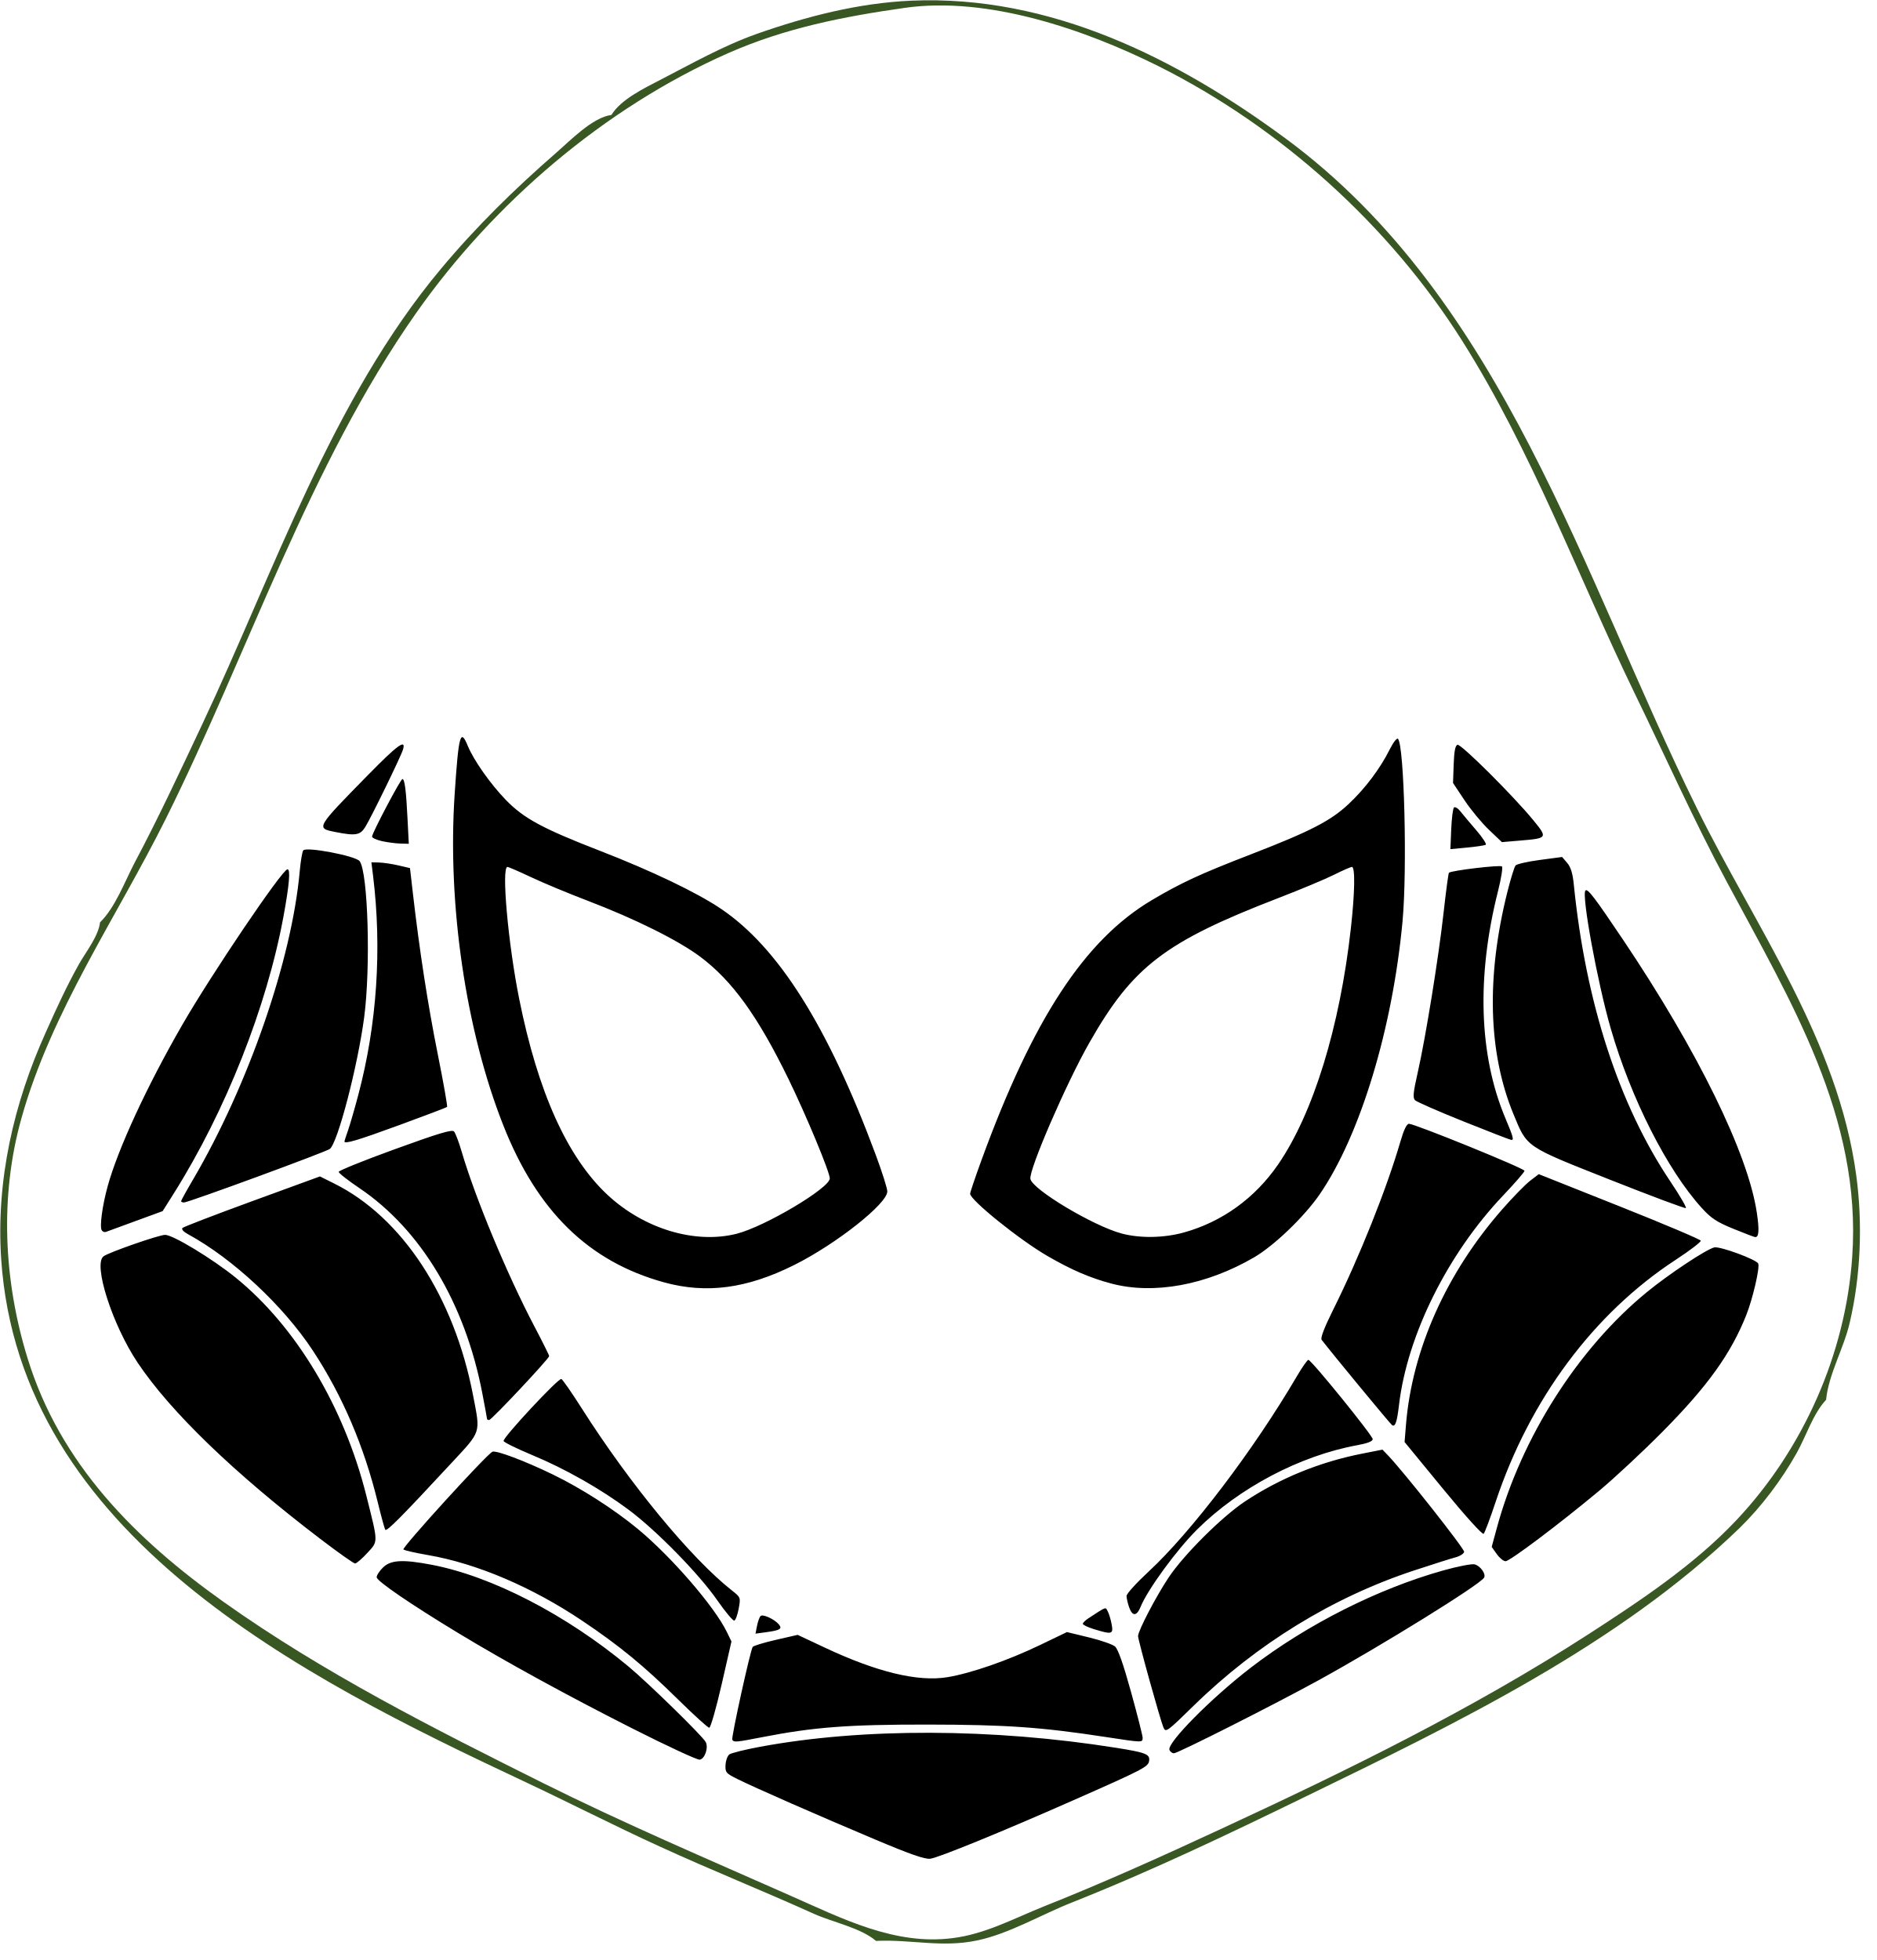
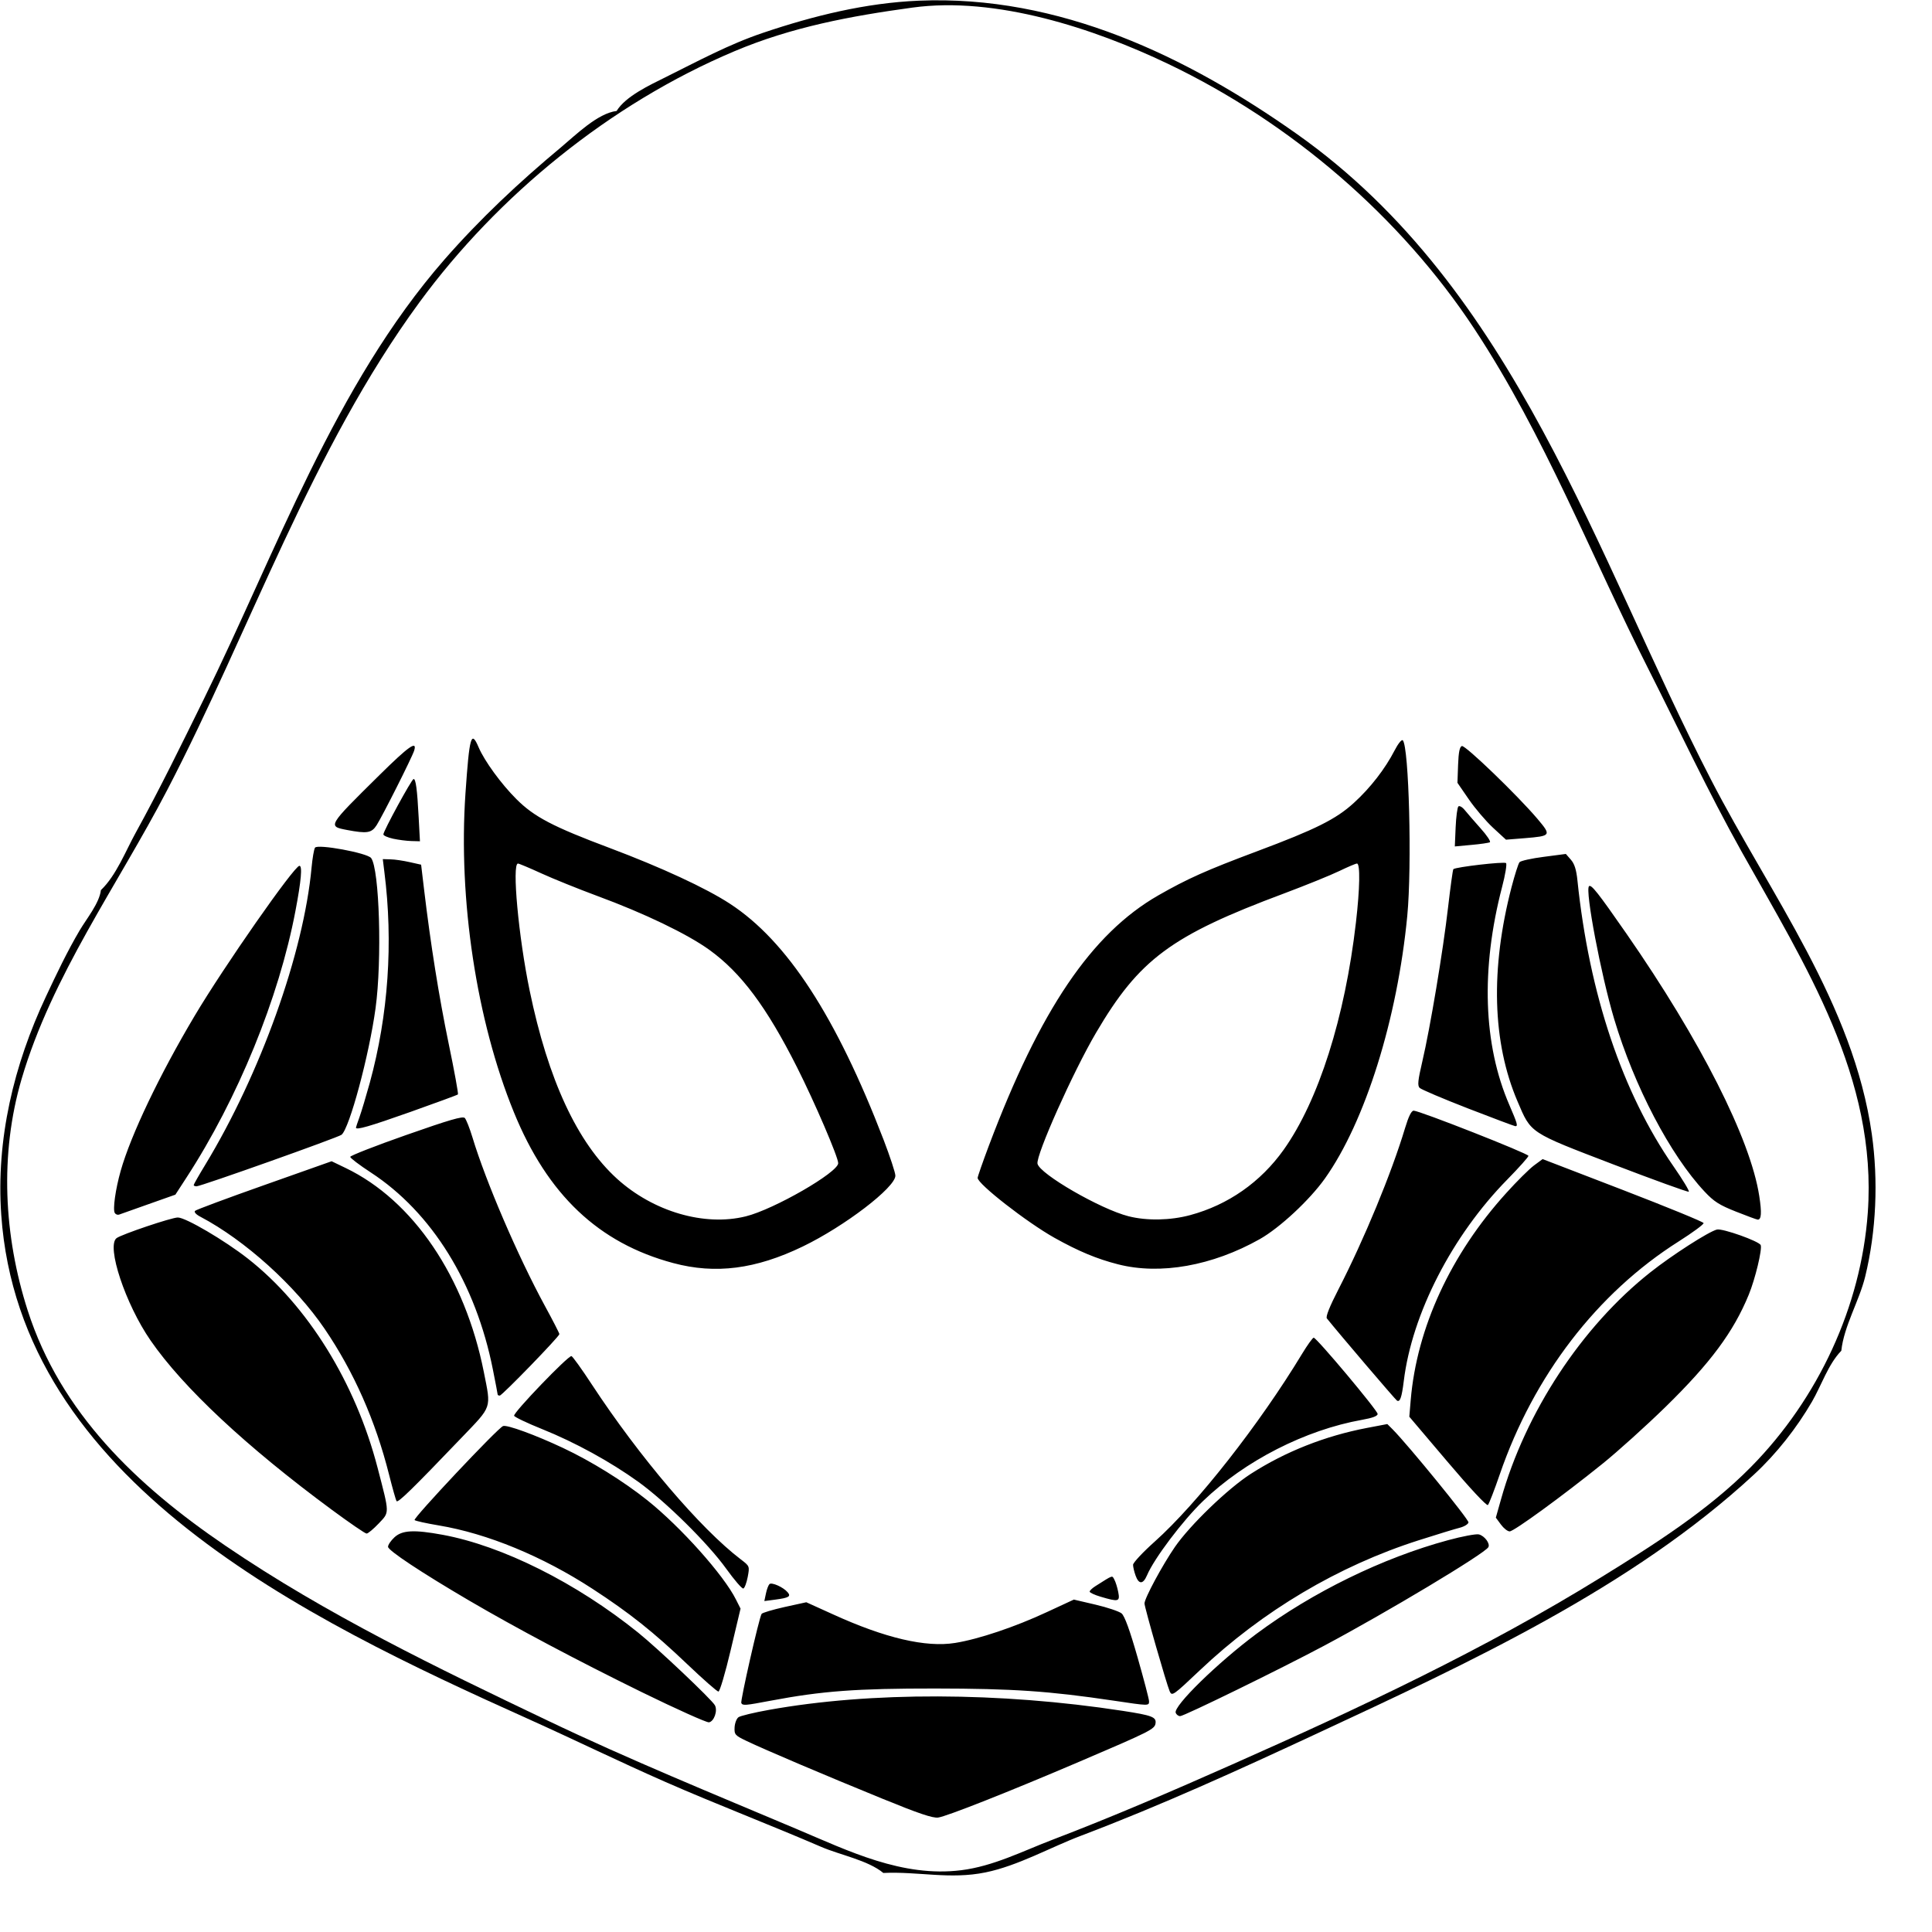
- <svg xmlns="http://www.w3.org/2000/svg" viewbox="0 0 112 117" width="112" height="117" xml:space="preserve" overflow="hidden">
+ <svg xmlns="http://www.w3.org/2000/svg" viewbox="0 0 34 34" width="34" height="34" xml:space="preserve" overflow="hidden">
  <defs>
    <clipPath id="clip0">
-       <rect x="2624" y="1226" width="112" height="117" />
+       <rect x="739" y="431" width="34" height="34" />
    </clipPath>
    <clipPath id="clip1">
-       <rect x="2630" y="1270" width="100" height="67" />
+       <rect x="741" y="444" width="29" height="19" />
    </clipPath>
    <clipPath id="clip2">
-       <rect x="2630" y="1270" width="100" height="67" />
+       <rect x="741" y="444" width="29" height="19" />
    </clipPath>
    <clipPath id="clip3">
-       <rect x="2630" y="1270" width="100" height="67" />
+       <rect x="741" y="444" width="29" height="19" />
    </clipPath>
  </defs>
-   <g clip-path="url(#clip0)" transform="translate(-2624 -1226)">
+   <g clip-path="url(#clip0)" transform="translate(-739 -431)">
    <g clip-path="url(#clip1)">
      <g clip-path="url(#clip2)">
        <g clip-path="url(#clip3)">
-           <path d="M91.089 123.812C87.663 122.377 83.97 120.765 82.919 120.247 82.209 119.898 82.165 119.847 82.187 119.401 82.2 119.14 82.304 118.858 82.418 118.774 82.532 118.691 83.357 118.487 84.249 118.323 90.363 117.195 98.117 117.216 105.499 118.383 107.275 118.663 107.528 118.762 107.472 119.155 107.422 119.513 107.149 119.654 102.897 121.518 98.663 123.376 94.909 124.899 94.41 124.964 94.086 125.006 93.226 124.708 91.089 123.812ZM76.603 117.224C72.693 115.256 69.083 113.29 66.236 111.577 63.396 109.868 61.367 108.489 61.364 108.264 61.362 108.146 61.535 107.883 61.746 107.68 62.211 107.235 62.925 107.197 64.65 107.524 68.241 108.206 72.683 110.489 76.397 113.561 77.573 114.534 80.801 117.672 81.001 118.035 81.183 118.368 80.953 119.045 80.644 119.088 80.498 119.108 78.68 118.269 76.603 117.224ZM108.685 118.505C108.528 118.097 111.202 115.413 113.545 113.625 116.904 111.062 121.121 108.947 125.046 107.855 125.9 107.617 126.734 107.457 126.9 107.499 127.246 107.588 127.596 108.077 127.464 108.291 127.202 108.716 121.385 112.298 117.59 114.373 114.953 115.813 109.187 118.708 108.953 118.708 108.848 118.708 108.727 118.617 108.685 118.505ZM82.589 117.906C82.519 117.793 83.658 112.64 83.807 112.4 83.849 112.332 84.47 112.143 85.187 111.98L86.492 111.682 88.104 112.435C91.229 113.896 93.677 114.482 95.434 114.193 96.842 113.962 99.036 113.204 100.947 112.291L102.568 111.517 103.866 111.83C104.581 112.002 105.286 112.246 105.434 112.37 105.617 112.524 105.927 113.4 106.394 115.079 106.774 116.444 107.085 117.664 107.085 117.791 107.085 118.078 107.087 118.078 104.943 117.752 101.052 117.158 98.937 117.01 94.247 117.005 89.497 117 87.46 117.155 84.361 117.755 82.804 118.056 82.688 118.066 82.589 117.906ZM108.327 117.179C108.136 116.734 106.811 111.995 106.811 111.755 106.811 111.443 107.889 109.39 108.638 108.274 109.547 106.921 111.817 104.675 113.196 103.764 115.27 102.394 117.658 101.425 120.181 100.931L121.399 100.692 121.713 101.015C122.643 101.973 126.308 106.586 126.276 106.757 126.255 106.868 126.022 107.015 125.759 107.083 125.494 107.152 124.383 107.502 123.288 107.861 118.454 109.444 113.906 112.216 110.145 115.872 108.529 117.443 108.462 117.491 108.327 117.179ZM79.349 115.511C77.302 113.508 75.869 112.338 73.65 110.856 70.64 108.845 67.333 107.444 64.415 106.946 63.68 106.82 63.025 106.671 62.961 106.616 62.846 106.516 67.971 100.924 68.277 100.815 68.518 100.728 70.2 101.359 71.866 102.161 73.568 102.981 75.52 104.223 76.946 105.394 78.953 107.042 81.536 110.012 82.267 111.513L82.541 112.075 81.952 114.637C81.627 116.045 81.295 117.196 81.214 117.194 81.132 117.192 80.293 116.434 79.349 115.511ZM84.067 111.148C84.118 110.893 84.213 110.631 84.279 110.565 84.412 110.432 85.112 110.752 85.373 111.066 85.587 111.325 85.449 111.409 84.625 111.522L83.974 111.611ZM104.168 111.34C103.809 111.23 103.515 111.089 103.515 111.027 103.515 110.964 103.67 110.813 103.859 110.692 104.959 109.981 104.857 110.016 105.004 110.291 105.078 110.43 105.182 110.774 105.235 111.056 105.346 111.65 105.257 111.673 104.168 111.34ZM81.681 109.612C80.583 108.044 78.047 105.473 76.397 104.254 74.714 103.01 72.604 101.822 70.633 101.008 69.729 100.634 68.966 100.261 68.939 100.18 68.877 99.993 72.206 96.44 72.386 96.5 72.459 96.524 73.011 97.314 73.612 98.255 76.473 102.729 80.135 107.144 82.561 109.042 83.093 109.458 83.094 109.462 82.973 110.125 82.905 110.491 82.787 110.811 82.711 110.836 82.634 110.862 82.171 110.311 81.681 109.612ZM106.275 110.037C106.192 109.799 106.124 109.5 106.124 109.372 106.124 109.244 106.711 108.6 107.428 107.94 109.979 105.594 113.708 100.715 116.278 96.361 116.601 95.813 116.916 95.365 116.977 95.365 117.153 95.365 120.817 99.855 120.817 100.069 120.817 100.198 120.51 100.317 119.89 100.43 116.478 101.052 112.84 102.957 110.33 105.437 109.108 106.645 107.387 108.987 106.961 110.023 106.729 110.588 106.469 110.593 106.275 110.037ZM57.975 105.97C52.859 102.093 49.054 98.442 47.095 95.531 45.588 93.292 44.43 89.709 45.056 89.225 45.355 88.993 48.37 87.948 48.736 87.949 49.209 87.951 51.556 89.366 52.948 90.487 56.538 93.38 59.408 98.135 60.738 103.39 61.467 106.272 61.465 106.108 60.8 106.828 60.485 107.169 60.158 107.448 60.074 107.447 59.989 107.446 59.044 106.782 57.975 105.97ZM128.222 106.887 127.92 106.463 128.226 105.343C129.692 99.97 133.083 94.675 137.198 91.334 138.511 90.267 140.71 88.818 141.204 88.694 141.537 88.611 143.739 89.417 143.83 89.655 143.93 89.915 143.501 91.744 143.114 92.713 142.196 95.007 140.81 96.926 138.117 99.629 136.947 100.804 135.241 102.384 134.326 103.141 131.914 105.137 129.005 107.312 128.747 107.312 128.624 107.312 128.388 107.121 128.222 106.887ZM125.019 103.024 122.72 100.24 122.804 99.21C123.172 94.755 125.211 90.22 128.544 86.44 129.177 85.723 129.928 84.958 130.212 84.741L130.729 84.347 135.545 86.252C138.193 87.3 140.377 88.219 140.399 88.294 140.42 88.37 139.745 88.881 138.9 89.431 134.004 92.614 130.193 97.707 128.156 103.79 127.83 104.765 127.508 105.618 127.441 105.685 127.369 105.756 126.36 104.646 125.019 103.024ZM61.876 105.444C61.833 105.374 61.631 104.642 61.429 103.819 60.61 100.486 59.315 97.476 57.554 94.816 55.788 92.15 52.773 89.356 50.102 87.91 49.831 87.764 49.697 87.614 49.772 87.54 49.84 87.472 51.714 86.756 53.936 85.949L57.976 84.482 58.815 84.896C62.878 86.9 65.987 91.612 67.12 97.483 67.561 99.77 67.635 99.547 65.79 101.526 62.837 104.691 61.956 105.573 61.876 105.444ZM121.974 99.239C121.864 99.165 118.496 95.11 117.769 94.176 117.688 94.072 117.928 93.45 118.458 92.391 120.013 89.29 121.651 85.216 122.467 82.424 122.677 81.707 122.846 81.36 122.985 81.36 123.332 81.36 129.879 84.006 129.879 84.147 129.879 84.219 129.307 84.876 128.609 85.606 125.295 89.07 122.878 93.9 122.387 98.043 122.267 99.061 122.161 99.365 121.974 99.239ZM67.952 98.874C67.952 98.84 67.825 98.152 67.669 97.346 66.64 92.01 64.002 87.635 60.332 85.175 59.652 84.719 59.096 84.286 59.096 84.211 59.096 84.137 60.609 83.529 62.46 82.862 65.055 81.925 65.859 81.685 65.979 81.813 66.063 81.903 66.27 82.441 66.436 83.008 67.243 85.745 69.153 90.309 70.778 93.38 71.263 94.296 71.66 95.089 71.66 95.142 71.66 95.292 68.218 98.935 68.077 98.935 68.008 98.935 67.952 98.908 67.952 98.874ZM78.502 90.762C74.015 89.53 70.947 86.549 68.922 81.45 66.681 75.81 65.579 68.346 66.019 61.794 66.256 58.258 66.362 57.872 66.806 58.944 67.159 59.796 68.161 61.208 69.079 62.148 70.146 63.24 71.268 63.843 74.697 65.164 77.777 66.352 80.463 67.63 81.906 68.596 85.337 70.892 88.285 75.544 91.141 83.168 91.528 84.201 91.844 85.192 91.844 85.371 91.844 86.097 88.791 88.495 86.283 89.739 83.456 91.142 81.04 91.459 78.502 90.762ZM82.856 87.882C84.541 87.455 88.411 85.169 88.411 84.6 88.411 84.224 87.001 80.854 85.935 78.682 84.111 74.966 82.579 72.859 80.674 71.445 79.349 70.463 76.778 69.193 73.925 68.112 72.793 67.682 71.285 67.058 70.577 66.725 69.868 66.392 69.235 66.119 69.17 66.119 68.8 66.119 69.207 70.659 69.871 73.95 70.984 79.466 72.735 83.334 75.128 85.562 77.308 87.591 80.368 88.51 82.856 87.882ZM105.224 90.84C103.949 90.505 102.84 90.03 101.399 89.201 99.734 88.243 96.787 85.882 96.787 85.507 96.787 85.429 97.089 84.541 97.458 83.535 100.537 75.137 103.628 70.446 107.637 68.086 109.398 67.05 110.51 66.539 113.571 65.362 117.095 64.007 118.317 63.38 119.384 62.382 120.379 61.452 121.265 60.279 121.84 59.133 122.045 58.727 122.262 58.449 122.326 58.516 122.7 58.904 122.885 66.271 122.598 69.346 122.003 75.713 120.07 82.046 117.653 85.543 116.735 86.871 114.934 88.591 113.735 89.285 110.891 90.931 107.756 91.504 105.224 90.84ZM109.556 87.805C111.836 87.173 113.791 85.768 115.173 83.77 117.27 80.736 118.856 75.618 119.514 69.757 119.751 67.654 119.778 66.119 119.577 66.119 119.5 66.119 119.021 66.327 118.513 66.581 118.005 66.835 116.508 67.458 115.187 67.964 108.411 70.563 106.495 72.021 103.901 76.554 102.513 78.979 100.284 84.101 100.385 84.631 100.506 85.263 104.167 87.435 105.85 87.874 106.954 88.161 108.364 88.135 109.556 87.805ZM142.341 87.587C141.348 87.183 141.022 86.97 140.458 86.352 138.397 84.098 136.233 79.856 135.025 75.703 134.23 72.969 133.27 67.761 133.516 67.517 133.648 67.386 134.057 67.917 135.765 70.444 140.212 77.022 143.216 83.112 143.744 86.622 143.901 87.66 143.872 88.095 143.648 88.082 143.589 88.078 143.001 87.856 142.341 87.587ZM44.952 87.675C44.819 87.46 44.989 86.21 45.306 85.065 45.921 82.847 47.636 79.156 49.739 75.524 51.5 72.482 55.73 66.263 56.04 66.258 56.227 66.255 56.149 67.171 55.804 69.038 54.811 74.414 52.339 80.622 49.251 85.495L48.588 86.541 46.977 87.127C46.09 87.45 45.294 87.74 45.207 87.772 45.12 87.805 45.006 87.762 44.952 87.675ZM134.954 84.666C129.897 82.675 130.047 82.776 129.221 80.79 127.706 77.148 127.584 72.618 128.866 67.564 129.057 66.807 129.272 66.119 129.343 66.034 129.414 65.948 130.068 65.799 130.797 65.704L132.123 65.528 132.425 65.879C132.642 66.132 132.754 66.497 132.822 67.17 133.53 74.168 135.519 80.245 138.589 84.788 139.15 85.619 139.565 86.326 139.51 86.36 139.455 86.394 137.405 85.631 134.954 84.666ZM49.69 85.951C49.69 85.908 50.002 85.344 50.385 84.698 53.699 79.085 56.296 71.634 56.771 66.373 56.823 65.795 56.916 65.241 56.978 65.141 57.128 64.898 60.118 65.462 60.349 65.778 60.85 66.459 61.012 72.074 60.617 75.044 60.233 77.93 59.048 82.455 58.572 82.849 58.37 83.017 50.121 86.028 49.862 86.028 49.767 86.028 49.69 85.993 49.69 85.951ZM59.439 82.407C59.439 82.379 59.535 82.085 59.652 81.755 59.769 81.424 60.046 80.474 60.267 79.643 61.382 75.462 61.685 70.987 61.147 66.633L61.049 65.844 61.514 65.857C61.77 65.864 62.288 65.942 62.666 66.029L63.352 66.188 63.527 67.698C63.919 71.083 64.422 74.316 65.009 77.224 65.35 78.914 65.601 80.325 65.566 80.359 65.532 80.393 64.247 80.879 62.712 81.437 60.222 82.343 59.439 82.575 59.439 82.407ZM126.251 81.224C124.746 80.625 123.437 80.055 123.342 79.958 123.204 79.816 123.235 79.498 123.5 78.339 123.976 76.254 124.751 71.495 125.049 68.829 125.19 67.563 125.334 66.499 125.368 66.464 125.501 66.332 128.428 65.985 128.532 66.09 128.592 66.15 128.485 66.815 128.294 67.567 127.011 72.62 127.161 77.291 128.727 81.003 129.213 82.156 129.259 82.324 129.089 82.317 129.033 82.315 127.755 81.824 126.251 81.224ZM125.504 63.886C125.531 63.238 125.605 62.657 125.668 62.594 125.732 62.532 125.905 62.634 126.054 62.823 126.203 63.012 126.63 63.518 127.004 63.947 127.377 64.377 127.629 64.762 127.563 64.803 127.496 64.844 126.995 64.919 126.448 64.97L125.455 65.063ZM61.67 64.586C61.349 64.513 61.087 64.394 61.087 64.319 61.087 64.114 62.789 60.907 62.9 60.904 63.035 60.9 63.12 61.553 63.206 63.27L63.281 64.746 62.767 64.731C62.485 64.723 61.991 64.657 61.67 64.586ZM127.753 63.912C127.326 63.508 126.669 62.718 126.294 62.157L125.612 61.137 125.651 60.034C125.679 59.252 125.745 58.914 125.878 58.87 126.083 58.802 129.224 61.911 130.416 63.36 131.267 64.396 131.252 64.419 129.637 64.553L128.529 64.646ZM58.899 64.047C57.729 63.817 57.72 63.833 60.85 60.661 62.605 58.881 63.128 58.502 62.936 59.15 62.818 59.55 61.045 63.168 60.682 63.75 60.378 64.238 60.105 64.284 58.899 64.047Z" transform="matrix(1 0 0 1.00608 2585.12 1211.23)" />
+           <path d="M25.988 35.324C25.011 34.915 23.957 34.455 23.657 34.307 23.455 34.208 23.442 34.193 23.448 34.066 23.452 33.991 23.482 33.911 23.515 33.887 23.547 33.863 23.782 33.805 24.037 33.758 25.781 33.436 27.993 33.443 30.1 33.775 30.606 33.855 30.679 33.884 30.663 33.996 30.648 34.098 30.57 34.138 29.357 34.67 28.149 35.2 27.078 35.635 26.936 35.653 26.843 35.665 26.598 35.58 25.988 35.324ZM21.855 33.445C20.74 32.883 19.71 32.322 18.898 31.834 18.087 31.346 17.508 30.953 17.508 30.888 17.507 30.855 17.556 30.78 17.617 30.722 17.749 30.595 17.953 30.584 18.445 30.677 19.47 30.872 20.737 31.523 21.797 32.4 22.132 32.677 23.053 33.572 23.11 33.676 23.162 33.771 23.096 33.964 23.008 33.977 22.967 33.982 22.448 33.743 21.855 33.445ZM31.009 33.81C30.964 33.694 31.727 32.928 32.395 32.418 33.353 31.687 34.556 31.083 35.676 30.772 35.92 30.704 36.158 30.658 36.205 30.67 36.304 30.695 36.404 30.835 36.367 30.896 36.291 31.017 34.632 32.039 33.549 32.631 32.797 33.042 31.152 33.868 31.085 33.868 31.055 33.868 31.021 33.842 31.009 33.81ZM23.563 33.639C23.543 33.607 23.868 32.137 23.911 32.069 23.923 32.049 24.1 31.995 24.304 31.948L24.677 31.864 25.137 32.078C26.028 32.495 26.727 32.663 27.228 32.58 27.63 32.514 28.256 32.298 28.801 32.037L29.263 31.817 29.634 31.906C29.838 31.955 30.039 32.025 30.081 32.06 30.133 32.104 30.222 32.354 30.355 32.833 30.463 33.222 30.552 33.57 30.552 33.606 30.552 33.689 30.553 33.689 29.941 33.595 28.831 33.426 28.227 33.384 26.889 33.382 25.534 33.381 24.953 33.425 24.069 33.596 23.625 33.682 23.591 33.685 23.563 33.639ZM30.906 33.432C30.852 33.305 30.474 31.953 30.474 31.885 30.474 31.795 30.781 31.21 30.995 30.891 31.255 30.505 31.902 29.864 32.295 29.605 32.887 29.214 33.569 28.937 34.288 28.796L34.636 28.728 34.726 28.82C34.991 29.094 36.037 30.41 36.027 30.459 36.022 30.49 35.955 30.532 35.88 30.552 35.804 30.571 35.487 30.671 35.175 30.773 33.796 31.225 32.498 32.016 31.425 33.059 30.964 33.507 30.945 33.521 30.906 33.432ZM22.639 32.956C22.055 32.385 21.646 32.051 21.013 31.628 20.154 31.054 19.211 30.655 18.378 30.512 18.168 30.476 17.982 30.434 17.963 30.418 17.93 30.39 19.392 28.794 19.48 28.763 19.549 28.738 20.029 28.918 20.504 29.147 20.99 29.381 21.546 29.736 21.953 30.07 22.526 30.54 23.263 31.387 23.471 31.815L23.55 31.976 23.381 32.707C23.289 33.108 23.194 33.437 23.171 33.436 23.147 33.435 22.908 33.219 22.639 32.956ZM23.985 31.711C23.999 31.639 24.027 31.564 24.045 31.545 24.083 31.507 24.283 31.598 24.357 31.688 24.419 31.762 24.379 31.786 24.144 31.818L23.958 31.843ZM29.72 31.766C29.617 31.735 29.534 31.694 29.534 31.677 29.534 31.659 29.578 31.616 29.632 31.581 29.945 31.378 29.916 31.388 29.958 31.467 29.979 31.506 30.009 31.605 30.024 31.685 30.056 31.854 30.031 31.861 29.72 31.766ZM23.304 31.273C22.991 30.826 22.267 30.092 21.797 29.744 21.317 29.39 20.714 29.05 20.152 28.818 19.894 28.712 19.677 28.605 19.669 28.582 19.651 28.529 20.601 27.515 20.652 27.532 20.673 27.539 20.831 27.764 21.002 28.033 21.818 29.309 22.863 30.569 23.555 31.11 23.707 31.229 23.707 31.23 23.673 31.419 23.653 31.524 23.62 31.615 23.598 31.622 23.576 31.63 23.444 31.473 23.304 31.273ZM30.321 31.394C30.297 31.326 30.278 31.241 30.278 31.205 30.278 31.168 30.445 30.984 30.65 30.796 31.378 30.127 32.442 28.735 33.175 27.492 33.267 27.336 33.357 27.208 33.374 27.208 33.424 27.208 34.47 28.489 34.47 28.55 34.47 28.587 34.382 28.621 34.205 28.653 33.232 28.831 32.194 29.374 31.478 30.082 31.129 30.427 30.638 31.095 30.517 31.39 30.45 31.551 30.376 31.553 30.321 31.394ZM16.541 30.234C15.081 29.128 13.995 28.086 13.437 27.256 13.007 26.617 12.676 25.595 12.855 25.456 12.94 25.39 13.8 25.092 13.905 25.093 14.04 25.093 14.709 25.497 15.106 25.817 16.131 26.642 16.95 27.999 17.329 29.498 17.537 30.32 17.536 30.273 17.347 30.479 17.257 30.576 17.164 30.656 17.14 30.655 17.115 30.655 16.846 30.465 16.541 30.234ZM36.583 30.496 36.496 30.375 36.584 30.055C37.002 28.522 37.969 27.012 39.144 26.058 39.518 25.754 40.146 25.34 40.286 25.305 40.381 25.281 41.01 25.511 41.036 25.579 41.064 25.653 40.942 26.175 40.831 26.452 40.57 27.106 40.174 27.654 39.406 28.425 39.072 28.76 38.585 29.211 38.324 29.427 37.636 29.996 36.806 30.617 36.733 30.617 36.697 30.617 36.63 30.562 36.583 30.496ZM35.669 29.393 35.013 28.599 35.037 28.305C35.142 27.034 35.723 25.74 36.675 24.662 36.855 24.457 37.069 24.239 37.15 24.177L37.298 24.065 38.672 24.608C39.427 24.907 40.051 25.169 40.057 25.191 40.063 25.212 39.87 25.358 39.629 25.515 38.232 26.423 37.145 27.877 36.564 29.612 36.471 29.89 36.379 30.134 36.36 30.153 36.339 30.173 36.051 29.856 35.669 29.393ZM17.654 30.084C17.641 30.064 17.584 29.855 17.526 29.62 17.293 28.669 16.923 27.81 16.421 27.052 15.917 26.291 15.057 25.494 14.294 25.081 14.217 25.04 14.179 24.997 14.2 24.976 14.22 24.956 14.754 24.752 15.388 24.522L16.541 24.103 16.78 24.221C17.939 24.793 18.826 26.138 19.15 27.813 19.276 28.465 19.297 28.401 18.77 28.966 17.928 29.869 17.677 30.121 17.654 30.084ZM34.8 28.314C34.769 28.292 33.808 27.136 33.6 26.869 33.577 26.839 33.646 26.662 33.797 26.36 34.24 25.475 34.708 24.313 34.941 23.516 35.001 23.312 35.049 23.213 35.088 23.213 35.187 23.213 37.055 23.968 37.055 24.008 37.055 24.028 36.892 24.216 36.693 24.424 35.747 25.412 35.058 26.79 34.918 27.972 34.883 28.263 34.853 28.349 34.8 28.314ZM19.387 28.209C19.387 28.2 19.351 28.003 19.306 27.773 19.013 26.251 18.26 25.003 17.213 24.301 17.019 24.171 16.86 24.047 16.86 24.026 16.86 24.005 17.292 23.831 17.82 23.641 18.561 23.374 18.79 23.305 18.824 23.342 18.848 23.368 18.907 23.521 18.955 23.683 19.185 24.464 19.73 25.766 20.193 26.642 20.332 26.903 20.445 27.13 20.445 27.145 20.445 27.187 19.463 28.227 19.423 28.227 19.403 28.227 19.387 28.219 19.387 28.209ZM22.397 25.895C21.117 25.544 20.242 24.693 19.664 23.238 19.025 21.629 18.71 19.5 18.835 17.63 18.903 16.621 18.933 16.511 19.06 16.817 19.161 17.06 19.447 17.463 19.709 17.731 20.013 18.043 20.333 18.215 21.312 18.592 22.19 18.931 22.957 19.295 23.368 19.571 24.347 20.226 25.188 21.553 26.003 23.728 26.113 24.023 26.204 24.306 26.204 24.357 26.204 24.564 25.333 25.248 24.617 25.603 23.811 26.003 23.121 26.094 22.397 25.895ZM23.639 25.073C24.12 24.952 25.224 24.299 25.224 24.137 25.224 24.03 24.822 23.068 24.518 22.449 23.997 21.388 23.56 20.787 23.017 20.384 22.639 20.104 21.905 19.741 21.091 19.433 20.768 19.31 20.338 19.132 20.136 19.037 19.934 18.942 19.753 18.864 19.735 18.864 19.629 18.864 19.745 20.159 19.935 21.098 20.252 22.672 20.752 23.776 21.434 24.412 22.056 24.99 22.93 25.253 23.639 25.073ZM30.021 25.917C29.657 25.822 29.341 25.686 28.93 25.45 28.455 25.176 27.614 24.503 27.614 24.396 27.614 24.374 27.7 24.12 27.805 23.833 28.684 21.437 29.566 20.099 30.709 19.425 31.212 19.13 31.529 18.984 32.403 18.648 33.408 18.262 33.757 18.083 34.061 17.798 34.345 17.533 34.598 17.198 34.762 16.871 34.82 16.755 34.882 16.676 34.901 16.695 35.007 16.806 35.06 18.907 34.978 19.785 34.808 21.601 34.257 23.408 33.567 24.406 33.305 24.785 32.791 25.276 32.449 25.474 31.638 25.943 30.744 26.107 30.021 25.917ZM31.257 25.051C31.908 24.871 32.465 24.47 32.86 23.9 33.458 23.035 33.91 21.574 34.098 19.902 34.166 19.302 34.173 18.864 34.116 18.864 34.094 18.864 33.958 18.924 33.812 18.996 33.668 19.068 33.24 19.246 32.864 19.391 30.93 20.132 30.384 20.548 29.644 21.841 29.248 22.533 28.612 23.995 28.64 24.146 28.675 24.326 29.719 24.946 30.2 25.071 30.515 25.153 30.917 25.145 31.257 25.051ZM40.611 24.989C40.328 24.874 40.234 24.813 40.074 24.637 39.486 23.994 38.868 22.783 38.524 21.599 38.297 20.819 38.023 19.333 38.093 19.263 38.131 19.226 38.247 19.377 38.735 20.098 40.004 21.975 40.861 23.712 41.011 24.714 41.056 25.01 41.048 25.134 40.984 25.13 40.967 25.129 40.799 25.066 40.611 24.989ZM12.825 25.014C12.787 24.953 12.836 24.596 12.926 24.27 13.101 23.637 13.591 22.584 14.191 21.548 14.693 20.68 15.9 18.905 15.989 18.904 16.042 18.903 16.02 19.164 15.921 19.697 15.638 21.231 14.933 23.002 14.052 24.392L13.863 24.691 13.403 24.858C13.15 24.95 12.923 25.033 12.898 25.042 12.873 25.051 12.84 25.039 12.825 25.014ZM38.503 24.156C37.061 23.588 37.103 23.616 36.868 23.05 36.435 22.011 36.401 20.718 36.766 19.276 36.821 19.061 36.882 18.864 36.902 18.84 36.923 18.816 37.109 18.773 37.317 18.746L37.696 18.695 37.782 18.796C37.844 18.868 37.876 18.972 37.895 19.164 38.097 21.161 38.664 22.895 39.54 24.191 39.7 24.428 39.819 24.629 39.803 24.639 39.788 24.649 39.203 24.431 38.503 24.156ZM14.177 24.522C14.177 24.51 14.266 24.349 14.375 24.165 15.321 22.564 16.062 20.438 16.197 18.937 16.212 18.772 16.238 18.614 16.256 18.585 16.299 18.516 17.152 18.677 17.218 18.767 17.361 18.961 17.407 20.563 17.294 21.41 17.185 22.234 16.847 23.525 16.711 23.637 16.653 23.685 14.3 24.544 14.226 24.544 14.199 24.544 14.177 24.535 14.177 24.522ZM16.958 23.511C16.958 23.503 16.986 23.419 17.019 23.325 17.052 23.231 17.131 22.96 17.195 22.723 17.513 21.53 17.599 20.253 17.445 19.011L17.418 18.786 17.55 18.79C17.623 18.791 17.771 18.814 17.879 18.839L18.075 18.884 18.125 19.315C18.237 20.28 18.38 21.203 18.547 22.032 18.645 22.515 18.716 22.917 18.706 22.927 18.697 22.937 18.33 23.075 17.892 23.235 17.182 23.493 16.958 23.559 16.958 23.511ZM36.02 23.174C35.591 23.003 35.218 22.84 35.19 22.812 35.151 22.772 35.16 22.681 35.235 22.351 35.371 21.756 35.592 20.398 35.677 19.637 35.718 19.276 35.758 18.973 35.768 18.963 35.806 18.925 36.641 18.826 36.671 18.856 36.688 18.873 36.658 19.063 36.603 19.277 36.237 20.719 36.28 22.052 36.727 23.111 36.865 23.44 36.879 23.488 36.83 23.486 36.814 23.485 36.449 23.345 36.02 23.174ZM35.807 18.227C35.815 18.042 35.836 17.877 35.854 17.859 35.872 17.841 35.922 17.87 35.964 17.924 36.007 17.978 36.128 18.122 36.235 18.245 36.342 18.367 36.413 18.477 36.394 18.489 36.376 18.5 36.233 18.522 36.077 18.536L35.793 18.563ZM17.595 18.427C17.503 18.406 17.428 18.372 17.428 18.351 17.428 18.292 17.914 17.377 17.946 17.376 17.984 17.375 18.008 17.561 18.033 18.051L18.055 18.472 17.908 18.468C17.827 18.466 17.686 18.447 17.595 18.427ZM36.449 18.235C36.327 18.119 36.14 17.894 36.033 17.734L35.838 17.443 35.849 17.128C35.857 16.905 35.876 16.808 35.914 16.796 35.972 16.777 36.868 17.664 37.209 18.077 37.451 18.372 37.447 18.379 36.986 18.418L36.67 18.444ZM16.804 18.273C16.471 18.207 16.468 18.212 17.361 17.307 17.862 16.799 18.011 16.691 17.956 16.876 17.922 16.99 17.416 18.022 17.313 18.188 17.226 18.328 17.148 18.34 16.804 18.273Z" transform="matrix(1.02672 0 0 1 727.853 427.333)" />
        </g>
      </g>
    </g>
-     <path d="M2660.5 1232.86C2659.37 1233.01 2658.05 1234.38 2657.2 1235.12 2654.72 1237.28 2652.42 1239.53 2650.31 1242.06 2643.82 1249.82 2640.34 1260.18 2636.07 1269.24 2634.76 1272.02 2633.47 1274.8 2632.03 1277.51 2631.44 1278.64 2630.88 1280.17 2629.97 1281.06 2629.88 1281.88 2629.12 1282.83 2628.71 1283.56 2627.98 1284.86 2627.34 1286.26 2626.73 1287.63 2624.81 1291.88 2623.76 1296.48 2624.07 1301.15 2625.17 1317.63 2641.99 1326.1 2655.24 1332.32 2657.97 1333.6 2660.65 1334.98 2663.39 1336.23 2666.44 1337.63 2669.55 1338.87 2672.6 1340.25 2673.72 1340.75 2675.38 1341.08 2676.29 1341.86 2678.36 1341.76 2680.23 1342.28 2682.34 1341.83 2684.27 1341.42 2686.17 1340.28 2688 1339.56 2692.74 1337.68 2697.36 1335.47 2701.94 1333.24 2710.92 1328.87 2720.58 1324.23 2727.84 1317.21 2729.16 1315.92 2730.36 1314.32 2731.26 1312.71 2731.81 1311.72 2732.23 1310.38 2733 1309.56 2733.15 1308.03 2734.06 1306.48 2734.41 1304.96 2735.07 1302.15 2735.19 1299.03 2734.8 1296.16 2733.71 1288.1 2728.8 1281.37 2725.28 1274.23 2718.44 1260.37 2713.76 1243.89 2700.77 1234.29 2694.27 1229.49 2686.7 1225.68 2678.39 1226.04 2675.24 1226.18 2672.14 1226.98 2669.18 1228.02 2667.13 1228.75 2665.31 1229.79 2663.39 1230.78 2662.46 1231.26 2661.04 1231.95 2660.5 1232.86M2678 1226.47C2682.96 1225.76 2688.78 1227.77 2693.13 1229.94 2700.43 1233.59 2706.92 1239.44 2711.27 1246.33 2715.45 1252.95 2718.18 1260.38 2721.58 1267.4 2723.41 1271.16 2725.11 1274.99 2727.09 1278.67 2730.87 1285.74 2735.14 1292.68 2734.56 1301.02 2734.17 1306.81 2731.63 1312.52 2727.65 1316.74 2725.12 1319.43 2721.88 1321.57 2718.79 1323.57 2711.86 1328.04 2704.41 1331.69 2696.94 1335.15 2693.43 1336.78 2689.89 1338.38 2686.29 1339.81 2684.52 1340.52 2682.81 1341.45 2680.89 1341.69 2677.41 1342.15 2674.25 1340.51 2671.16 1339.15 2666.21 1336.96 2661.26 1334.85 2656.42 1332.44 2649.88 1329.18 2643.32 1325.87 2637.34 1321.62 2632.08 1317.88 2627.58 1313.39 2625.64 1307.06 2624.22 1302.46 2623.97 1297.41 2625.28 1292.75 2627.07 1286.36 2630.96 1280.77 2633.89 1274.89 2638.84 1264.95 2642.43 1253.82 2648.83 1244.7 2653.45 1238.12 2660.09 1232.43 2667.47 1229.17 2670.88 1227.67 2674.34 1226.99 2678 1226.47Z" fill="#385723" fill-rule="evenodd" />
+     <path d="M749.851 432.953C749.516 432.993 749.124 433.383 748.872 433.593 748.134 434.208 747.449 434.85 746.821 435.568 744.892 437.777 743.857 440.724 742.588 443.301 742.199 444.092 741.814 444.882 741.388 445.655 741.212 445.974 741.044 446.41 740.776 446.664 740.748 446.896 740.523 447.168 740.402 447.373 740.182 447.746 739.994 448.142 739.811 448.532 739.242 449.741 738.929 451.049 739.022 452.38 739.349 457.068 744.348 459.476 748.286 461.246 749.099 461.611 749.896 462.002 750.712 462.36 751.617 462.757 752.543 463.11 753.45 463.501 753.78 463.644 754.276 463.737 754.545 463.961 755.161 463.932 755.716 464.08 756.344 463.951 756.917 463.834 757.482 463.511 758.026 463.305 759.435 462.771 760.811 462.143 762.173 461.509 764.841 460.266 767.713 458.945 769.87 456.947 770.265 456.582 770.622 456.125 770.888 455.667 771.052 455.385 771.175 455.005 771.404 454.771 771.45 454.336 771.72 453.894 771.825 453.463 772.02 452.662 772.056 451.775 771.941 450.96 771.617 448.667 770.158 446.75 769.111 444.721 767.076 440.779 765.686 436.089 761.824 433.359 759.892 431.994 757.641 430.908 755.171 431.012 754.233 431.051 753.313 431.279 752.433 431.576 751.823 431.781 751.281 432.077 750.71 432.36 750.435 432.497 750.011 432.693 749.851 432.953M755.055 431.134C756.53 430.931 758.258 431.504 759.552 432.122 761.723 433.158 763.651 434.822 764.945 436.785 766.187 438.668 767 440.782 768.011 442.778 768.553 443.849 769.061 444.936 769.648 445.985 770.774 447.996 772.04 449.968 771.87 452.342 771.752 453.989 770.999 455.614 769.815 456.815 769.062 457.58 768.098 458.189 767.18 458.756 765.12 460.03 762.907 461.066 760.686 462.051 759.641 462.515 758.589 462.969 757.518 463.378 756.992 463.579 756.483 463.842 755.914 463.913 754.879 464.041 753.938 463.576 753.02 463.188 751.55 462.567 750.077 461.967 748.639 461.28 746.694 460.352 744.744 459.412 742.967 458.202 741.402 457.138 740.065 455.862 739.487 454.061 739.067 452.753 738.991 451.315 739.38 449.989 739.913 448.172 741.069 446.582 741.94 444.908 743.411 442.081 744.478 438.916 746.383 436.318 747.755 434.448 749.73 432.828 751.924 431.902 752.938 431.474 753.967 431.283 755.055 431.134Z" fill-rule="evenodd" />
  </g>
</svg>
